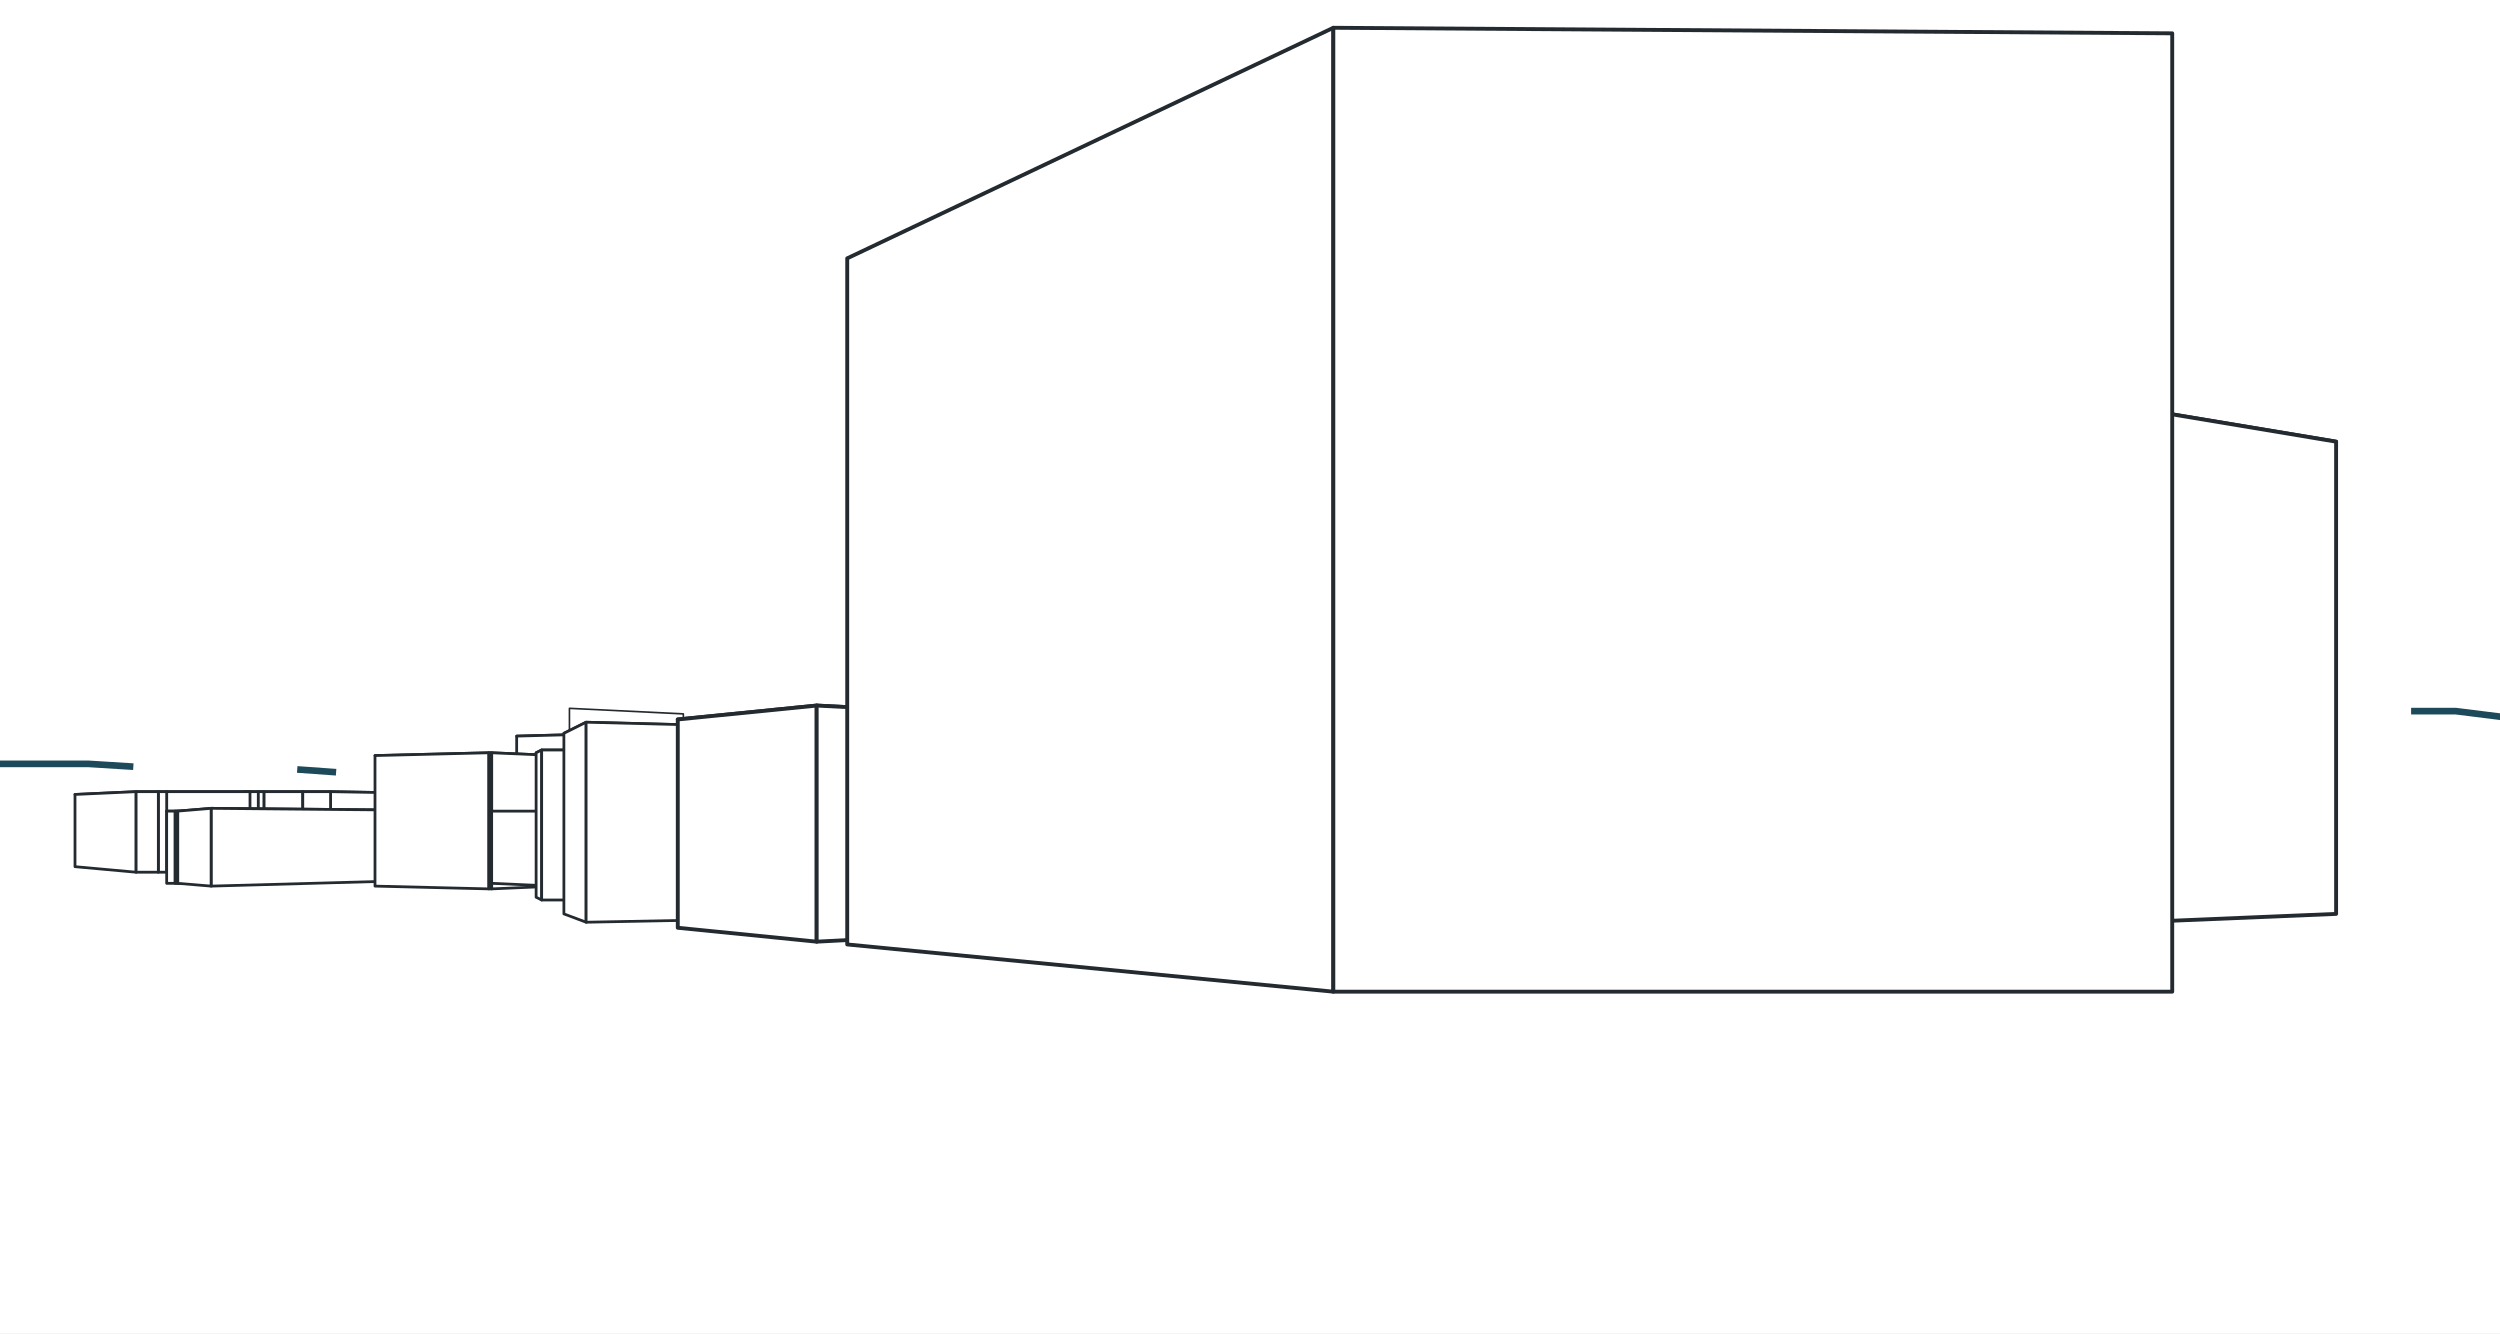
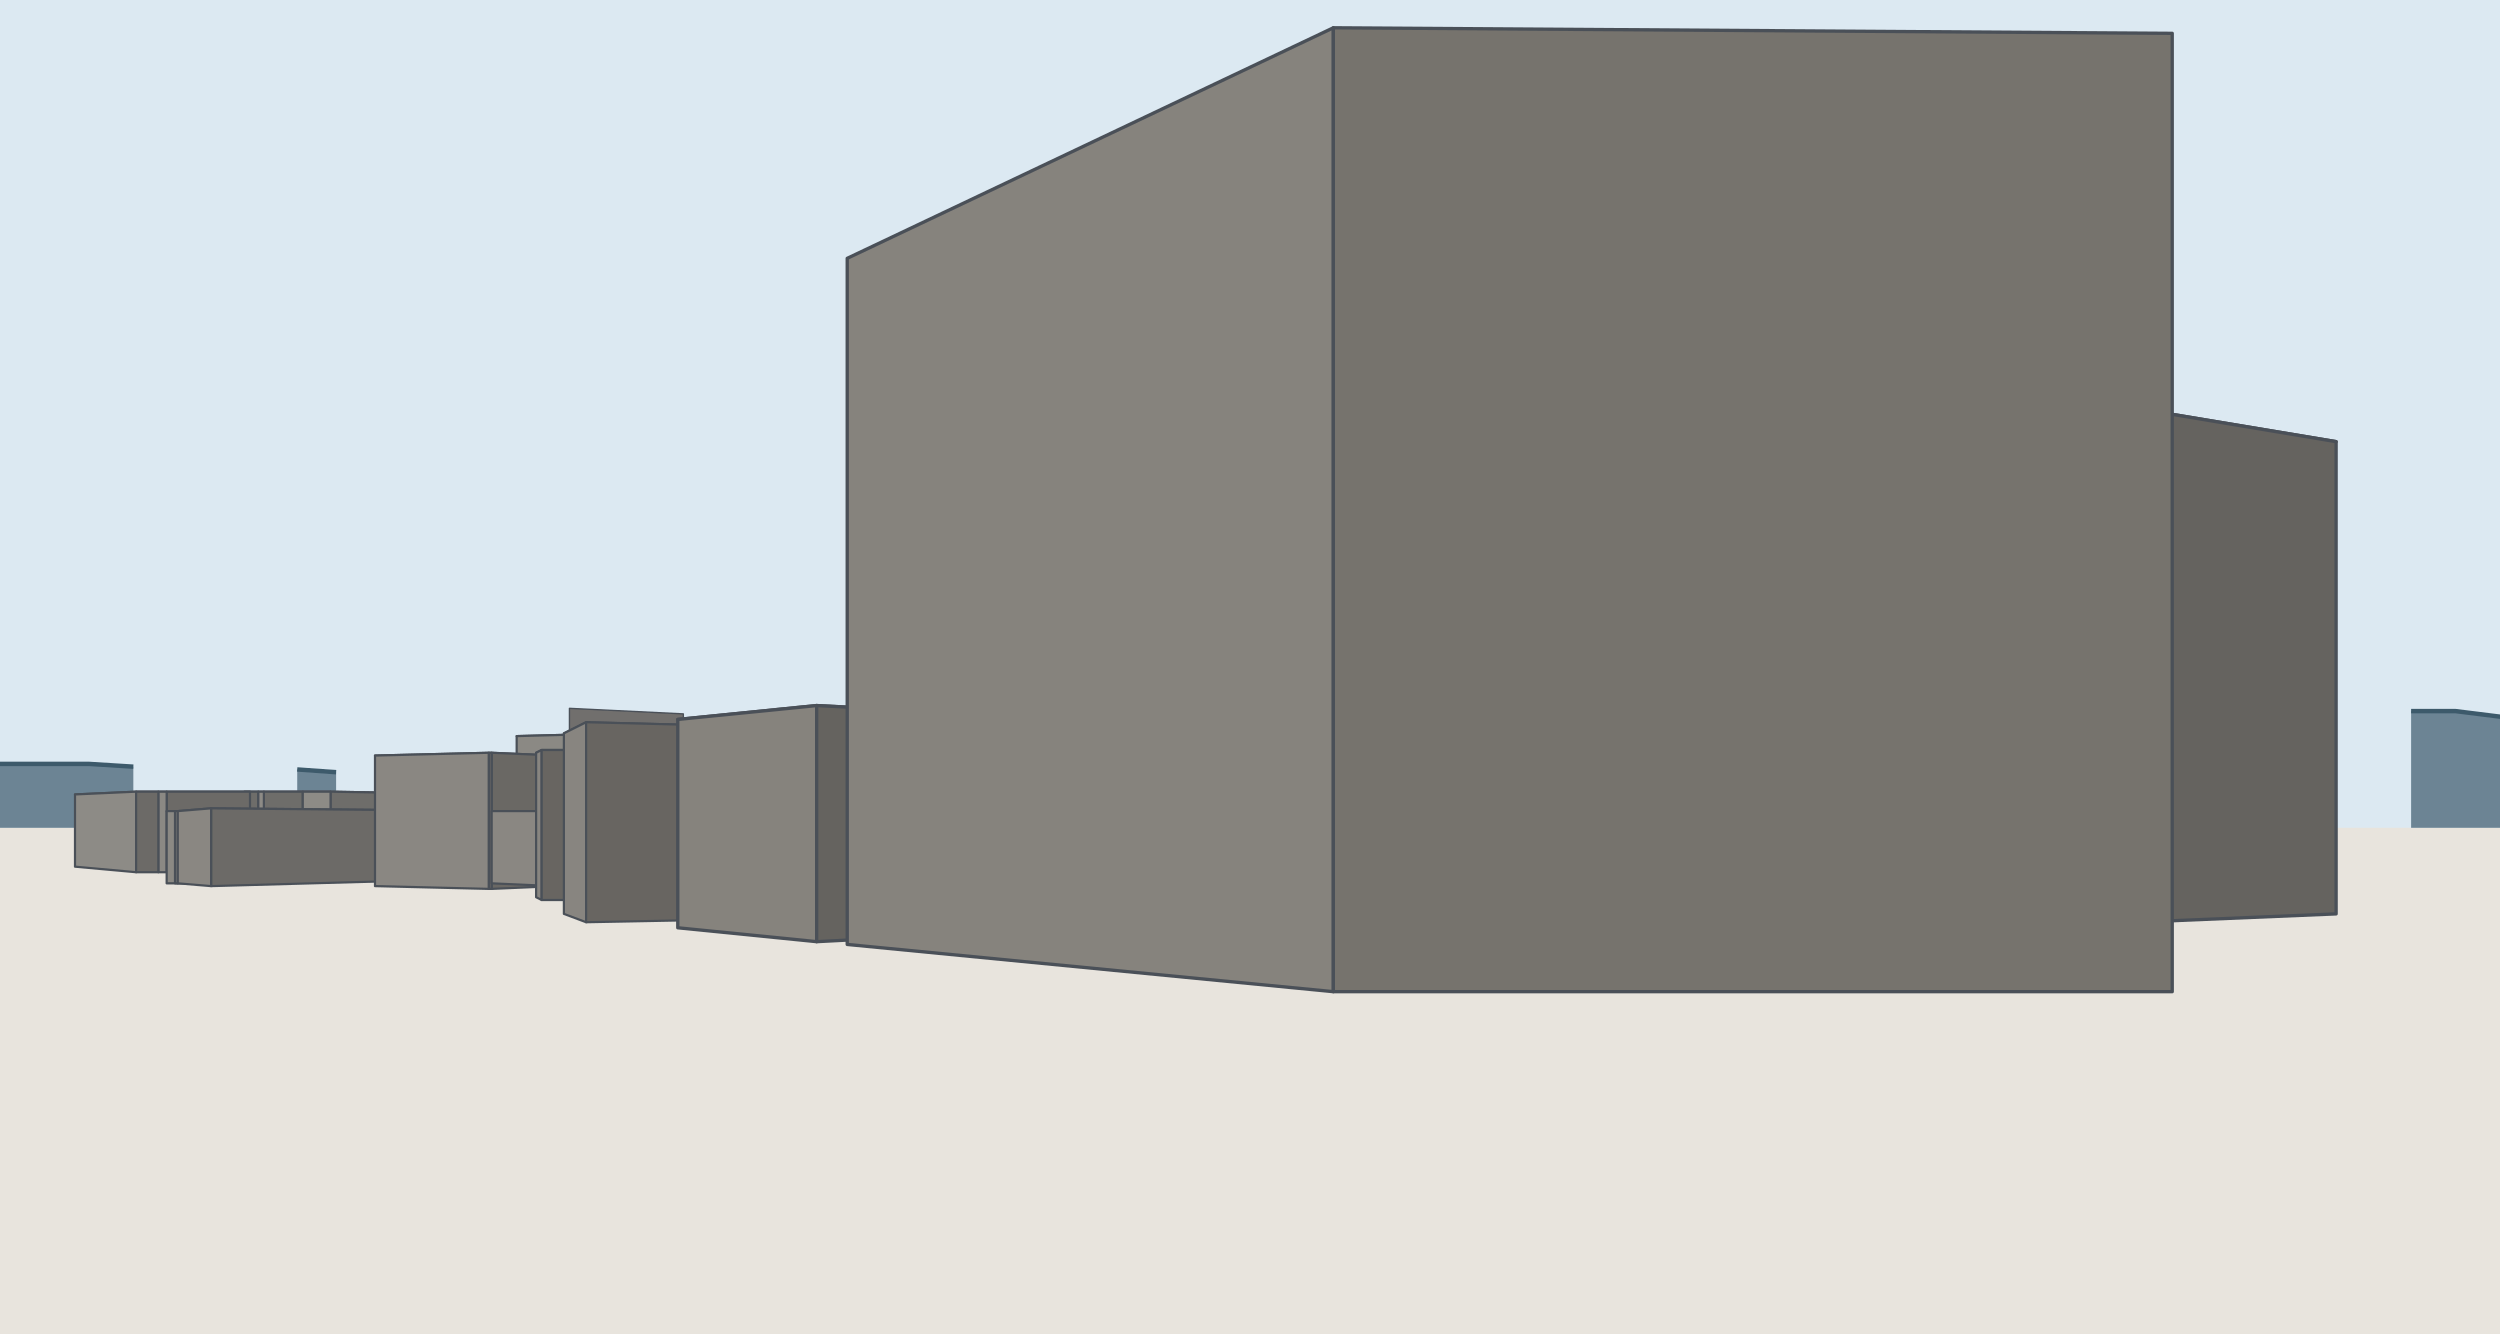
<svg xmlns="http://www.w3.org/2000/svg" viewBox="0 0 900 480">
-   <rect width="900" height="480" fill="#fff" />
-   <polyline points="-70,273 -52,275 -34,274 -17,273 0,275 16,275 32,275 48,276" fill="none" stroke="#1c4a5a" stroke-width="2.4" />
-   <polyline points="107,277 121,278" fill="none" stroke="#1c4a5a" stroke-width="2.4" />
-   <polyline points="261,267 272,262" fill="none" stroke="#1c4a5a" stroke-width="2.4" />
-   <polyline points="296,255 307,256 318,259" fill="none" stroke="#1c4a5a" stroke-width="2.4" />
-   <polyline points="352,265 363,263 374,262" fill="none" stroke="#1c4a5a" stroke-width="2.4" />
-   <polyline points="493,259 504,259 515,256" fill="none" stroke="#1c4a5a" stroke-width="2.4" />
-   <polyline points="628,258 639,258" fill="none" stroke="#1c4a5a" stroke-width="2.4" />
-   <polyline points="675,258 688,259" fill="none" stroke="#1c4a5a" stroke-width="2.4" />
-   <polyline points="822,252 837,255" fill="none" stroke="#1c4a5a" stroke-width="2.4" />
-   <polyline points="868,256 884,256 900,258 917,256 934,254 952,255 970,255" fill="none" stroke="#1c4a5a" stroke-width="2.4" />
-   <g fill="#fff" stroke="#232a30" stroke-linejoin="round" stroke-width=".6">
+   <rect width="900" height="480" fill="#dce9f2" />
+   <rect y="298" width="900" height="480" fill="#e8e4dd" />
+   <polygon points="-70,298 -70,273 -52,275 -34,274 -17,273 0,275 16,275 32,275 48,276 48,298" fill="#6c8494" />
+   <polyline points="-70,273 -52,275 -34,274 -17,273 0,275 16,275 32,275 48,276" fill="none" stroke="#3d5a6b" stroke-width="1.6" />
+   <polygon points="107,298 107,277 121,278 121,298" fill="#6c8494" />
+   <polyline points="107,277 121,278" fill="none" stroke="#3d5a6b" stroke-width="1.6" />
+   <polygon points="261,298 261,267 272,262 272,298" fill="#6c8494" />
+   <polyline points="261,267 272,262" fill="none" stroke="#3d5a6b" stroke-width="1.6" />
+   <polygon points="296,298 296,255 307,256 318,259 318,298" fill="#6c8494" />
+   <polyline points="296,255 307,256 318,259" fill="none" stroke="#3d5a6b" stroke-width="1.6" />
+   <polygon points="352,298 352,265 363,263 374,262 374,298" fill="#6c8494" />
+   <polyline points="352,265 363,263 374,262" fill="none" stroke="#3d5a6b" stroke-width="1.6" />
+   <polygon points="493,298 493,259 504,259 515,256 515,298" fill="#6c8494" />
+   <polyline points="493,259 504,259 515,256" fill="none" stroke="#3d5a6b" stroke-width="1.6" />
+   <polygon points="628,298 628,258 639,258 639,298" fill="#6c8494" />
+   <polyline points="628,258 639,258" fill="none" stroke="#3d5a6b" stroke-width="1.6" />
+   <polygon points="675,298 675,258 688,259 688,298" fill="#6c8494" />
+   <polyline points="675,258 688,259" fill="none" stroke="#3d5a6b" stroke-width="1.6" />
+   <polygon points="822,298 822,252 837,255 837,298" fill="#6c8494" />
+   <polyline points="822,252 837,255" fill="none" stroke="#3d5a6b" stroke-width="1.6" />
+   <polygon points="868,298 868,256 884,256 900,258 917,256 934,254 952,255 970,255 970,298" fill="#6c8494" />
+   <polyline points="868,256 884,256 900,258 917,256 934,254 952,255 970,255" fill="none" stroke="#3d5a6b" stroke-width="1.6" />
+   <g fill="#908f8b" stroke="#4a5058" stroke-linejoin="round" stroke-width="0.5">
    <polygon points="454,305 463,305 463,249 454,252 454,305" />
+   </g>
+   <g fill="#73726f" stroke="#4a5058" stroke-linejoin="round" stroke-width="0.5">
    <polygon points="341,307 346,307 346,276 341,276 341,307" />
    <polygon points="257,307 268,307 268,284 257,283 257,307" />
+   </g>
+   <g fill="#716f6d" stroke="#4a5058" stroke-linejoin="round" stroke-width="0.5">
    <polygon points="347,308 353,307 353,276 347,275 347,308" />
+   </g>
+   <g fill="#8e8d89" stroke="#4a5058" stroke-linejoin="round" stroke-width="0.5">
    <polygon points="449,305 452,305 452,247 449,249 449,305" />
    <polygon points="344,308 347,308 347,275 344,275 344,308" />
    <polygon points="309,308 338,308 338,275 309,275 309,308" />
    <polygon points="256,307 283,308 283,284 256,284 256,307" />
+   </g>
+   <g fill="#716f6d" stroke="#4a5058" stroke-linejoin="round" stroke-width="0.5">
    <polygon points="283,308 298,307 298,284 283,284 283,308" />
    <polygon points="452,305 465,305 465,248 452,247 452,305" />
    <polygon points="338,308 344,308 344,275 338,275 338,308" />
    <polygon points="268,308 270,308 270,284 268,284 268,308" />
    <polygon points="205,308 246,308 246,257 205,255 205,308" />
+   </g>
+   <g fill="#8e8d89" stroke="#4a5058" stroke-linejoin="round" stroke-width="0.5">
    <polygon points="465,305 474,306 474,245 465,248 465,305" />
+   </g>
+   <g fill="#716f6d" stroke="#4a5058" stroke-linejoin="round" stroke-width="0.5">
    <polygon points="265,308 271,308 271,284 265,284 265,308" />
+   </g>
+   <g fill="#adaba4" stroke="#4a5058" stroke-linejoin="round" stroke-width="0.5">
    <polygon points="270,284 248,284 234,284 230,284 212,283 240,283 241,283 245,283 256,283 261,283 269,283 265,284 271,284 268,284 270,284" />
+   </g>
+   <g fill="#716f6d" stroke="#4a5058" stroke-linejoin="round" stroke-width="0.5">
    <polygon points="261,308 269,308 269,283 261,283 261,308" />
+   </g>
+   <g fill="#8e8d89" stroke="#4a5058" stroke-linejoin="round" stroke-width="0.5">
    <polygon points="375,308 378,308 378,283 375,284 375,308" />
    <polygon points="256,308 261,308 261,283 256,283 256,308" />
    <polygon points="212,308 240,308 240,283 212,283 212,308" />
+   </g>
+   <g fill="#716f6d" stroke="#4a5058" stroke-linejoin="round" stroke-width="0.5">
    <polygon points="378,308 397,308 397,283 378,283 378,308" />
    <polygon points="245,308 256,308 256,283 245,283 245,308" />
+   </g>
+   <g fill="#8e8d89" stroke="#4a5058" stroke-linejoin="round" stroke-width="0.5">
    <polygon points="241,308 245,308 245,283 241,283 241,308" />
+   </g>
+   <g fill="#716f6d" stroke="#4a5058" stroke-linejoin="round" stroke-width="0.5">
    <polygon points="240,308 241,308 241,283 240,283 240,308" />
+   </g>
+   <g fill="#8e8d89" stroke="#4a5058" stroke-linejoin="round" stroke-width="0.5">
    <polygon points="458,306 462,306 462,243 458,245 458,306" />
    <polygon points="366,309 370,309 370,281 366,282 366,309" />
+   </g>
+   <g fill="#716f6d" stroke="#4a5058" stroke-linejoin="round" stroke-width="0.5">
    <polygon points="462,306 480,306 480,244 462,243 462,306" />
+   </g>
+   <g fill="#8e8d89" stroke="#4a5058" stroke-linejoin="round" stroke-width="0.5">
    <polygon points="480,306 482,306 482,243 480,244 480,306" />
+   </g>
+   <g fill="#716f6d" stroke="#4a5058" stroke-linejoin="round" stroke-width="0.5">
    <polygon points="370,309 402,309 402,282 370,281 370,309" />
+   </g>
+   <g fill="#8e8d89" stroke="#4a5058" stroke-linejoin="round" stroke-width="0.5">
    <polygon points="370,309 375,309 375,281 370,282 370,309" />
  </g>
-   <g fill="#fff" stroke="#232a30" stroke-linejoin="round" stroke-width="1">
+   <g fill="#716f6d" stroke="#4a5058" stroke-linejoin="round" stroke-width="0.8">
    <polygon points="375,309 407,309 407,282 375,281 375,309" />
+   </g>
+   <g fill="#8e8d89" stroke="#4a5058" stroke-linejoin="round" stroke-width="0.8">
    <polygon points="251,309 263,310 263,297 251,297 251,309" />
+   </g>
+   <g fill="#adaba4" stroke="#4a5058" stroke-linejoin="round" stroke-width="0.8">
    <polygon points="455,252 454,252 463,249 449,249 452,247 465,248 474,245 458,245 462,243 480,244 482,243 473,243 518,229 525,229 549,222 556,222 563,220 593,221 588,223 614,223 498,253 466,252 455,252" />
+   </g>
+   <g fill="#716f6d" stroke="#4a5058" stroke-linejoin="round" stroke-width="0.8">
    <polygon points="263,310 277,309 277,297 263,297 263,310" />
+   </g>
+   <g fill="#8e8d89" stroke="#4a5058" stroke-linejoin="round" stroke-width="0.8">
    <polygon points="375,309 380,309 380,281 375,281 375,309" />
+   </g>
+   <g fill="#6e6d6a" stroke="#4a5058" stroke-linejoin="round" stroke-width="0.8">
    <polygon points="380,309 413,309 413,281 380,281 380,309" />
+   </g>
+   <g fill="#8d8b86" stroke="#4a5058" stroke-linejoin="round" stroke-width="0.8">
    <polygon points="380,309 385,309 385,280 380,280 380,309" />
+   </g>
+   <g fill="#6e6d6a" stroke="#4a5058" stroke-linejoin="round" stroke-width="0.8">
    <polygon points="385,309 419,309 419,280 385,280 385,309" />
+   </g>
+   <g fill="#8d8b86" stroke="#4a5058" stroke-linejoin="round" stroke-width="0.8">
    <polygon points="82,311 86,312 86,286 82,286 82,311" />
+   </g>
+   <g fill="#6e6d6a" stroke="#4a5058" stroke-linejoin="round" stroke-width="0.8">
    <polygon points="99,312 132,311 132,287 99,286 99,312" />
+   </g>
+   <g fill="#8d8b86" stroke="#4a5058" stroke-linejoin="round" stroke-width="0.8">
    <polygon points="245,312 249,312 249,294 245,294 245,312" />
    <polygon points="137,312 142,312 142,286 137,286 137,312" />
    <polygon points="338,310 344,311 344,280 338,281 338,310" />
    <polygon points="473,306 518,308 518,229 473,243 473,306" />
    <polygon points="385,309 391,310 391,280 385,281 385,309" />
    <polygon points="316,311 321,311 321,282 316,283 316,311" />
+   </g>
+   <g fill="#6e6d6a" stroke="#4a5058" stroke-linejoin="round" stroke-width="0.8">
    <polygon points="391,310 425,309 425,280 391,280 391,310" />
+   </g>
+   <g fill="#aca9a3" stroke="#4a5058" stroke-linejoin="round" stroke-width="0.8">
    <polygon points="354,281 338,281 344,280 324,280 331,279 369,280 354,281" />
+   </g>
+   <g fill="#6e6d6a" stroke="#4a5058" stroke-linejoin="round" stroke-width="0.8">
    <polygon points="171,312 176,312 176,286 171,286 171,312" />
    <polygon points="326,311 342,311 342,283 326,282 326,311" />
+   </g>
+   <g fill="#aca9a3" stroke="#4a5058" stroke-linejoin="round" stroke-width="0.8">
    <polygon points="119,287 82,286 86,286 27,286 49,285 57,285 60,285 90,285 88,285 93,285 95,285 109,285 119,285 176,286 171,286 176,286 152,287 137,286 142,286 115,286 99,286 132,287 127,287 120,287 119,287" />
+   </g>
+   <g fill="#6e6d6a" stroke="#4a5058" stroke-linejoin="round" stroke-width="0.8">
    <polygon points="323,311 326,311 326,282 323,282 323,311" />
+   </g>
+   <g fill="#8d8b86" stroke="#4a5058" stroke-linejoin="round" stroke-width="0.8">
    <polygon points="391,310 397,310 397,279 391,280 391,310" />
+   </g>
+   <g fill="#6e6d6a" stroke="#4a5058" stroke-linejoin="round" stroke-width="0.8">
    <polygon points="321,311 323,311 323,282 321,282 321,311" />
    <polygon points="397,310 431,310 431,279 397,279 397,310" />
+   </g>
+   <g fill="#8d8b86" stroke="#4a5058" stroke-linejoin="round" stroke-width="0.8">
    <polygon points="214,313 217,313 217,293 214,293 214,313" />
    <polygon points="324,311 331,312 331,279 324,280 324,311" />
    <polygon points="397,310 402,310 402,278 397,279 397,310" />
+   </g>
+   <g fill="#6e6d6a" stroke="#4a5058" stroke-linejoin="round" stroke-width="0.8">
    <polygon points="402,310 436,310 436,279 402,278 402,310" />
+   </g>
+   <g fill="#8d8b86" stroke="#4a5058" stroke-linejoin="round" stroke-width="0.8">
    <polygon points="291,312 318,312 318,278 291,279 291,312" />
+   </g>
+   <g fill="#6e6d6a" stroke="#4a5058" stroke-linejoin="round" stroke-width="0.8">
    <polygon points="318,312 321,312 321,278 318,278 318,312" />
    <polygon points="331,312 369,311 369,280 331,279 331,312" />
    <polygon points="119,313 176,312 176,286 119,285 119,313" />
+   </g>
+   <g fill="#8d8b86" stroke="#4a5058" stroke-linejoin="round" stroke-width="0.8">
    <polygon points="402,310 409,311 409,278 402,279 402,310" />
    <polygon points="27,312 49,314 49,285 27,286 27,312" />
+   </g>
+   <g fill="#6e6d6a" stroke="#4a5058" stroke-linejoin="round" stroke-width="0.8">
    <polygon points="95,313 109,313 109,285 95,285 95,313" />
    <polygon points="88,313 93,313 93,285 88,285 88,313" />
+   </g>
+   <g fill="#8d8b86" stroke="#4a5058" stroke-linejoin="round" stroke-width="0.8">
    <polygon points="93,313 95,313 95,285 93,285 93,313" />
+   </g>
+   <g fill="#6e6d6a" stroke="#4a5058" stroke-linejoin="round" stroke-width="0.8">
    <polygon points="185,315 306,312 306,294 185,293 185,315" />
+   </g>
+   <g fill="#8d8b86" stroke="#4a5058" stroke-linejoin="round" stroke-width="0.8">
    <polygon points="109,313 119,313 119,285 109,285 109,313" />
    <polygon points="342,311 346,311 346,296 342,296 342,311" />
+   </g>
+   <g fill="#6e6d6a" stroke="#4a5058" stroke-linejoin="round" stroke-width="0.8">
    <polygon points="409,311 443,310 443,279 409,278 409,311" />
+   </g>
+   <g fill="#8d8b86" stroke="#4a5058" stroke-linejoin="round" stroke-width="0.8">
    <polygon points="278,313 312,313 312,266 278,267 278,313" />
+   </g>
+   <g fill="#6e6d6a" stroke="#4a5058" stroke-linejoin="round" stroke-width="0.8">
    <polygon points="346,311 373,311 373,296 346,296 346,311" />
    <polygon points="312,313 324,313 324,267 312,266 312,313" />
+   </g>
+   <g fill="#8d8b86" stroke="#4a5058" stroke-linejoin="round" stroke-width="0.8">
    <polygon points="409,310 415,311 415,276 409,277 409,310" />
+   </g>
+   <g fill="#6c6a67" stroke="#4a5058" stroke-linejoin="round" stroke-width="0.8">
    <polygon points="60,314 90,313 90,285 60,285 60,314" />
+   </g>
+   <g fill="#aba8a1" stroke="#4a5058" stroke-linejoin="round" stroke-width="0.8">
    <polygon points="312,267 278,268 260,267 294,266 312,267" />
+   </g>
+   <g fill="#6c6a67" stroke="#4a5058" stroke-linejoin="round" stroke-width="0.8">
    <polygon points="415,311 450,310 450,277 415,276 415,311" />
+   </g>
+   <g fill="#8b8984" stroke="#4a5058" stroke-linejoin="round" stroke-width="0.8">
    <polygon points="57,314 60,314 60,285 57,285 57,314" />
    <polygon points="338,311 341,311 341,277 338,278 338,311" />
+   </g>
+   <g fill="#6c6a67" stroke="#4a5058" stroke-linejoin="round" stroke-width="0.8">
    <polygon points="49,314 57,314 57,285 49,285 49,314" />
+   </g>
+   <g fill="#aba8a1" stroke="#4a5058" stroke-linejoin="round" stroke-width="0.8">
    <polygon points="450,277 415,277 424,276 460,276 450,277" />
+   </g>
+   <g fill="#6c6a67" stroke="#4a5058" stroke-linejoin="round" stroke-width="0.8">
    <polygon points="341,311 376,311 376,278 341,277 341,311" />
+   </g>
+   <g fill="#8b8984" stroke="#4a5058" stroke-linejoin="round" stroke-width="0.8">
    <polygon points="260,313 294,314 294,266 260,267 260,313" />
+   </g>
+   <g fill="#6c6a67" stroke="#4a5058" stroke-linejoin="round" stroke-width="0.8">
    <polygon points="294,314 312,313 312,267 294,266 294,314" />
    <polygon points="518,308 525,308 525,229 518,229 518,308" />
+   </g>
+   <g fill="#aba8a1" stroke="#4a5058" stroke-linejoin="round" stroke-width="0.8">
    <polygon points="376,271 341,271 346,270 383,271 376,271" />
+   </g>
+   <g fill="#8b8984" stroke="#4a5058" stroke-linejoin="round" stroke-width="0.8">
    <polygon points="415,311 424,311 424,276 415,277 415,311" />
+   </g>
+   <g fill="#6c6a67" stroke="#4a5058" stroke-linejoin="round" stroke-width="0.8">
    <polygon points="293,312 331,312 331,278 293,277 293,312" />
+   </g>
+   <g fill="#8b8984" stroke="#4a5058" stroke-linejoin="round" stroke-width="0.8">
    <polygon points="341,311 346,312 346,270 341,271 341,311" />
+   </g>
+   <g fill="#6c6a67" stroke="#4a5058" stroke-linejoin="round" stroke-width="0.8">
    <polygon points="424,311 460,311 460,276 424,276 424,311" />
    <polygon points="346,312 383,311 383,271 346,270 346,312" />
+   </g>
+   <g fill="#8b8984" stroke="#4a5058" stroke-linejoin="round" stroke-width="0.8">
    <polygon points="293,312 298,312 298,277 293,277 293,312" />
    <polygon points="152,315 184,315 184,293 152,293 152,315" />
    <polygon points="525,308 549,309 549,222 525,229 525,308" />
+   </g>
+   <g fill="#6c6a67" stroke="#4a5058" stroke-linejoin="round" stroke-width="0.8">
    <polygon points="298,312 336,312 336,277 298,277 298,312" />
+   </g>
+   <g fill="#aba8a1" stroke="#4a5058" stroke-linejoin="round" stroke-width="0.8">
    <polygon points="383,278 346,277 351,277 390,277 383,278" />
    <polygon points="460,274 425,273 434,272 460,272 461,273 467,273 466,273 460,274" />
+   </g>
+   <g fill="#6c6a67" stroke="#4a5058" stroke-linejoin="round" stroke-width="0.8">
    <polygon points="269,315 294,314 294,279 269,278 269,315" />
+   </g>
+   <g fill="#8b8984" stroke="#4a5058" stroke-linejoin="round" stroke-width="0.8">
    <polygon points="234,314 269,315 269,278 234,278 234,314" />
    <polygon points="425,312 434,312 434,272 425,273 425,312" />
+   </g>
+   <g fill="#7c7a75" stroke="#4a5058" stroke-linejoin="round" stroke-width="0.8">
    <polygon points="184,315 185,315 185,293 184,293 184,315" />
+   </g>
+   <g fill="#8b8984" stroke="#4a5058" stroke-linejoin="round" stroke-width="0.8">
    <polygon points="346,312 351,312 351,277 346,277 346,312" />
+   </g>
+   <g fill="#7c7a75" stroke="#4a5058" stroke-linejoin="round" stroke-width="0.8">
    <polygon points="461,312 467,312 467,273 461,273 461,312" />
+   </g>
+   <g fill="#6c6a67" stroke="#4a5058" stroke-linejoin="round" stroke-width="0.8">
    <polygon points="460,312 461,312 461,273 460,272 460,312" />
+   </g>
+   <g fill="#aba8a1" stroke="#4a5058" stroke-linejoin="round" stroke-width="0.8">
    <polygon points="336,273 298,272 293,272 295,271 312,272 315,271 323,271 345,272 336,273" />
+   </g>
+   <g fill="#6c6a67" stroke="#4a5058" stroke-linejoin="round" stroke-width="0.8">
    <polygon points="351,312 390,312 390,277 351,277 351,312" />
+   </g>
+   <g fill="#8b8984" stroke="#4a5058" stroke-linejoin="round" stroke-width="0.8">
    <polygon points="293,312 295,313 295,271 293,272 293,312" />
+   </g>
+   <g fill="#6c6a67" stroke="#4a5058" stroke-linejoin="round" stroke-width="0.8">
    <polygon points="434,312 460,312 460,272 434,272 434,312" />
    <polygon points="323,313 345,313 345,272 323,271 323,313" />
+   </g>
+   <g fill="#8b8984" stroke="#4a5058" stroke-linejoin="round" stroke-width="0.8">
    <polygon points="105,316 108,316 108,292 105,292 105,316" />
+   </g>
+   <g fill="#6c6a67" stroke="#4a5058" stroke-linejoin="round" stroke-width="0.8">
    <polygon points="295,313 312,313 312,272 295,271 295,313" />
+   </g>
+   <g fill="#8b8984" stroke="#4a5058" stroke-linejoin="round" stroke-width="0.8">
    <polygon points="312,313 315,313 315,271 312,272 312,313" />
+   </g>
+   <g fill="#6c6a67" stroke="#4a5058" stroke-linejoin="round" stroke-width="0.8">
    <polygon points="588,309 614,309 614,223 588,223 588,309" />
    <polygon points="315,313 323,313 323,271 315,271 315,313" />
    <polygon points="549,309 556,309 556,222 549,222 549,309" />
    <polygon points="242,316 269,315 269,277 242,276 242,316" />
+   </g>
+   <g fill="#8b8984" stroke="#4a5058" stroke-linejoin="round" stroke-width="0.8">
    <polygon points="207,316 242,316 242,276 207,277 207,316" />
    <polygon points="556,309 563,309 563,220 556,222 556,309" />
+   </g>
+   <g fill="#aba8a1" stroke="#4a5058" stroke-linejoin="round" stroke-width="0.8">
    <polygon points="152,293 148,293 105,292 108,292 97,292 90,292 68,292 75,292 60,292 66,292 63,292 64,292 76,291 184,292 152,293" />
+   </g>
+   <g fill="#6c6a67" stroke="#4a5058" stroke-linejoin="round" stroke-width="0.8">
    <polygon points="563,309 593,309 593,221 563,220 563,309" />
+   </g>
+   <g fill="#aba8a1" stroke="#4a5058" stroke-linejoin="round" stroke-width="0.8">
    <polygon points="345,262 324,261 332,258 357,259 345,262" />
    <polygon points="315,262 295,262 305,259 330,259 323,262 315,262" />
+   </g>
+   <g fill="#8b8984" stroke="#4a5058" stroke-linejoin="round" stroke-width="0.8">
    <polygon points="324,314 332,316 332,258 324,261 324,314" />
+   </g>
+   <g fill="#6c6a67" stroke="#4a5058" stroke-linejoin="round" stroke-width="0.8">
    <polygon points="238,317 241,316 241,266 238,265 238,317" />
+   </g>
+   <g fill="#8b8984" stroke="#4a5058" stroke-linejoin="round" stroke-width="0.8">
    <polygon points="520,305 524,305 524,287 520,287 520,305" />
+   </g>
+   <g fill="#aba8a1" stroke="#4a5058" stroke-linejoin="round" stroke-width="0.8">
    <polygon points="280,277 246,277 250,276 274,276 286,276 280,277" />
+   </g>
+   <g fill="#7c7a75" stroke="#4a5058" stroke-linejoin="round" stroke-width="0.8">
    <polygon points="68,317 75,317 75,292 68,292 68,317" />
+   </g>
+   <g fill="#aba8a1" stroke="#4a5058" stroke-linejoin="round" stroke-width="0.8">
    <polygon points="241,266 207,267 186,265 224,264 229,264 242,265 238,265 242,265 238,265 241,266" />
+   </g>
+   <g fill="#8b8984" stroke="#4a5058" stroke-linejoin="round" stroke-width="0.8">
    <polygon points="295,314 305,316 305,259 295,262 295,314" />
+   </g>
+   <g fill="#6c6a67" stroke="#4a5058" stroke-linejoin="round" stroke-width="0.8">
    <polygon points="238,317 242,317 242,265 238,265 238,317" />
    <polygon points="524,305 553,305 553,287 524,287 524,305" />
+   </g>
+   <g fill="#8b8984" stroke="#4a5058" stroke-linejoin="round" stroke-width="0.8">
    <polygon points="246,314 250,315 250,276 246,277 246,314" />
    <polygon points="186,317 224,317 224,264 186,265 186,317" />
    <polygon points="554,305 562,305 562,209 554,212 554,305" />
+   </g>
+   <g fill="#6c6a67" stroke="#4a5058" stroke-linejoin="round" stroke-width="0.8">
    <polygon points="76,319 184,316 184,292 76,291 76,319" />
    <polygon points="274,315 286,315 286,276 274,276 274,315" />
    <polygon points="229,317 242,317 242,265 229,264 229,317" />
+   </g>
+   <g fill="#8b8984" stroke="#4a5058" stroke-linejoin="round" stroke-width="0.8">
    <polygon points="421,315 425,315 425,260 421,260 421,315" />
    <polygon points="60,318 66,318 66,292 60,292 60,318" />
+   </g>
+   <g fill="#6c6a67" stroke="#4a5058" stroke-linejoin="round" stroke-width="0.8">
    <polygon points="223,318 224,318 224,273 223,273 223,318" />
+   </g>
+   <g fill="#8b8984" stroke="#4a5058" stroke-linejoin="round" stroke-width="0.8">
    <polygon points="224,317 229,317 229,264 224,264 224,317" />
+   </g>
+   <g fill="#6c6a67" stroke="#4a5058" stroke-linejoin="round" stroke-width="0.8">
    <polygon points="250,315 274,315 274,276 250,276 250,315" />
    <polygon points="332,316 357,315 357,259 332,258 332,316" />
+   </g>
+   <g fill="#aba8a1" stroke="#4a5058" stroke-linejoin="round" stroke-width="0.8">
    <polygon points="456,274 433,274 458,271 484,271 456,274" />
+   </g>
+   <g fill="#8b8984" stroke="#4a5058" stroke-linejoin="round" stroke-width="0.8">
    <polygon points="63,318 64,318 64,292 63,292 63,318" />
+   </g>
+   <g fill="#aba8a1" stroke="#4a5058" stroke-linejoin="round" stroke-width="0.8">
    <polygon points="186,274 184,274 135,272 176,271 177,271 223,273 224,273 186,274" />
+   </g>
+   <g fill="#6c6a67" stroke="#4a5058" stroke-linejoin="round" stroke-width="0.8">
    <polygon points="305,316 330,315 330,259 305,259 305,316" />
+   </g>
+   <g fill="#8a8782" stroke="#4a5058" stroke-linejoin="round" stroke-width="0.8">
    <polygon points="433,314 458,316 458,271 433,274 433,314" />
    <polygon points="543,305 551,305 551,205 543,209 543,305" />
    <polygon points="64,318 76,319 76,291 64,292 64,318" />
    <polygon points="246,316 251,317 251,275 246,276 246,316" />
    <polygon points="407,315 421,316 421,257 407,259 407,315" />
+   </g>
+   <g fill="#6a6864" stroke="#4a5058" stroke-linejoin="round" stroke-width="0.8">
    <polygon points="177,320 223,318 223,273 177,271 177,320" />
+   </g>
+   <g fill="#8a8782" stroke="#4a5058" stroke-linejoin="round" stroke-width="0.8">
    <polygon points="347,316 350,317 350,279 347,279 347,316" />
    <polygon points="545,305 551,305 551,203 545,205 545,305" />
    <polygon points="135,319 176,320 176,271 135,272 135,319" />
+   </g>
+   <g fill="#aaa7a0" stroke="#4a5058" stroke-linejoin="round" stroke-width="0.8">
    <polygon points="356,279 347,279 350,279 365,277 392,277 372,280 356,279" />
+   </g>
+   <g fill="#6a6864" stroke="#4a5058" stroke-linejoin="round" stroke-width="0.8">
    <polygon points="551,305 564,305 564,203 551,203 551,305" />
+   </g>
+   <g fill="#8a8782" stroke="#4a5058" stroke-linejoin="round" stroke-width="0.8">
    <polygon points="312,317 315,318 315,278 312,278 312,317" />
+   </g>
+   <g fill="#6a6864" stroke="#4a5058" stroke-linejoin="round" stroke-width="0.8">
    <polygon points="251,317 279,317 279,275 251,275 251,317" />
    <polygon points="458,316 484,315 484,271 458,271 458,316" />
    <polygon points="176,320 177,320 177,271 176,271 176,320" />
+   </g>
+   <g fill="#8a8782" stroke="#4a5058" stroke-linejoin="round" stroke-width="0.8">
    <polygon points="421,316 428,317 428,256 421,257 421,316" />
+   </g>
+   <g fill="#aaa7a0" stroke="#4a5058" stroke-linejoin="round" stroke-width="0.8">
    <polygon points="421,292 391,292 407,292 510,292 495,292 484,292 458,292 428,292 421,292" />
+   </g>
+   <g fill="#6a6864" stroke="#4a5058" stroke-linejoin="round" stroke-width="0.8">
    <polygon points="428,317 458,316 458,257 428,256 428,317" />
+   </g>
+   <g fill="#aaa7a0" stroke="#4a5058" stroke-linejoin="round" stroke-width="0.8">
    <polygon points="323,278 312,278 315,278 299,278 312,276 339,276 326,278 323,278" />
+   </g>
+   <g fill="#8a8782" stroke="#4a5058" stroke-linejoin="round" stroke-width="0.8">
    <polygon points="350,317 365,319 365,277 350,279 350,317" />
+   </g>
+   <g fill="#aaa7a0" stroke="#4a5058" stroke-linejoin="round" stroke-width="0.8">
    <polygon points="350,275 326,275 339,272 365,273 350,275" />
+   </g>
+   <g fill="#8a8782" stroke="#4a5058" stroke-linejoin="round" stroke-width="0.8">
    <polygon points="177,318 222,320 222,292 177,292 177,318" />
    <polygon points="326,317 339,319 339,272 326,275 326,317" />
    <polygon points="391,317 407,318 407,292 391,292 391,317" />
+   </g>
+   <g fill="#6a6864" stroke="#4a5058" stroke-linejoin="round" stroke-width="0.8">
    <polygon points="222,320 249,319 249,292 222,292 222,320" />
+   </g>
+   <g fill="#8a8782" stroke="#4a5058" stroke-linejoin="round" stroke-width="0.8">
    <polygon points="299,318 312,320 312,276 299,278 299,318" />
+   </g>
+   <g fill="#aaa7a0" stroke="#4a5058" stroke-linejoin="round" stroke-width="0.8">
    <polygon points="624,214 554,212 562,209 543,209 551,205 545,205 551,203 564,203 652,170 667,170 675,168 713,169 700,174 762,177 624,214" />
+   </g>
+   <g fill="#6a6864" stroke="#4a5058" stroke-linejoin="round" stroke-width="0.8">
    <polygon points="407,318 510,317 510,292 407,292 407,318" />
    <polygon points="365,319 392,318 392,277 365,277 365,319" />
    <polygon points="339,319 365,319 365,273 339,272 339,319" />
+   </g>
+   <g fill="#aaa7a0" stroke="#4a5058" stroke-linejoin="round" stroke-width="0.8">
    <polygon points="299,278 283,277 278,277 290,274 309,274 305,276 312,276 299,278" />
+   </g>
+   <g fill="#8a8782" stroke="#4a5058" stroke-linejoin="round" stroke-width="0.8">
    <polygon points="252,320 254,321 254,277 252,277 252,320" />
    <polygon points="278,319 290,322 290,274 278,277 278,319" />
    <polygon points="564,305 652,308 652,170 564,203 564,305" />
+   </g>
+   <g fill="#6a6864" stroke="#4a5058" stroke-linejoin="round" stroke-width="0.8">
    <polygon points="312,320 339,320 339,276 312,276 312,320" />
    <polygon points="305,320 312,320 312,276 305,276 305,320" />
+   </g>
+   <g fill="#aaa7a0" stroke="#4a5058" stroke-linejoin="round" stroke-width="0.8">
    <polygon points="290,275 278,278 252,277 254,277 262,275 290,275" />
+   </g>
+   <g fill="#8a8782" stroke="#4a5058" stroke-linejoin="round" stroke-width="0.8">
    <polygon points="409,317 434,320 434,287 409,288 409,317" />
    <polygon points="254,321 262,323 262,275 254,277 254,321" />
+   </g>
+   <g fill="#aaa7a0" stroke="#4a5058" stroke-linejoin="round" stroke-width="0.8">
    <polygon points="254,273 223,272 226,270 262,270 254,273" />
+   </g>
+   <g fill="#8a8782" stroke="#4a5058" stroke-linejoin="round" stroke-width="0.8">
    <polygon points="223,321 226,323 226,270 223,272 223,321" />
+   </g>
+   <g fill="#aaa7a0" stroke="#4a5058" stroke-linejoin="round" stroke-width="0.8">
    <polygon points="223,273 197,272 194,272 193,271 195,270 226,270 223,273" />
+   </g>
+   <g fill="#6a6864" stroke="#4a5058" stroke-linejoin="round" stroke-width="0.8">
    <polygon points="434,320 538,318 538,287 434,287 434,320" />
    <polygon points="290,322 309,322 309,274 290,274 290,322" />
+   </g>
+   <g fill="#686561" stroke="#4a5058" stroke-linejoin="round" stroke-width="0.8">
    <polygon points="262,323 290,322 290,275 262,275 262,323" />
+   </g>
+   <g fill="#888580" stroke="#4a5058" stroke-linejoin="round" stroke-width="0.8">
    <polygon points="193,323 195,324 195,270 193,271 193,323" />
+   </g>
+   <g fill="#686561" stroke="#4a5058" stroke-linejoin="round" stroke-width="0.8">
    <polygon points="226,323 262,323 262,270 226,270 226,323" />
    <polygon points="195,324 226,324 226,270 195,270 195,324" />
    <polygon points="700,308 762,308 762,177 700,174 700,308" />
    <polygon points="652,308 667,308 667,170 652,170 652,308" />
+   </g>
+   <g fill="#888580" stroke="#4a5058" stroke-linejoin="round" stroke-width="0.8">
    <polygon points="667,308 675,308 675,168 667,170 667,308" />
+   </g>
+   <g fill="#686561" stroke="#4a5058" stroke-linejoin="round" stroke-width="0.8">
    <polygon points="675,308 713,308 713,169 675,168 675,308" />
+   </g>
+   <g fill="#888580" stroke="#4a5058" stroke-linejoin="round" stroke-width="0.8">
    <polygon points="716,310 721,311 721,251 716,252 716,310" />
+   </g>
+   <g fill="#a9a69e" stroke="#4a5058" stroke-linejoin="round" stroke-width="0.8">
    <polygon points="721,251 663,250 719,242 802,244 778,247 802,247 790,252 773,253 716,252 721,251" />
    <polygon points="345,268 203,264 211,260 368,264 345,268" />
+   </g>
+   <g fill="#888580" stroke="#4a5058" stroke-linejoin="round" stroke-width="0.8">
    <polygon points="663,311 719,313 719,242 663,250 663,311" />
+   </g>
+   <g fill="#686561" stroke="#4a5058" stroke-linejoin="round" stroke-width="0.8">
    <polygon points="778,312 802,312 802,247 778,247 778,312" />
+   </g>
+   <g fill="#888580" stroke="#4a5058" stroke-linejoin="round" stroke-width="0.8">
    <polygon points="203,329 211,332 211,260 203,264 203,329" />
+   </g>
+   <g fill="#686561" stroke="#4a5058" stroke-linejoin="round" stroke-width="0.8">
    <polygon points="211,332 368,329 368,264 211,260 211,332" />
  </g>
-   <g fill="#fff" stroke="#232a30" stroke-linejoin="round" stroke-width="1.4">
+   <g fill="#686561" stroke="#4a5058" stroke-linejoin="round" stroke-width="1.2">
    <polygon points="719,313 802,313 802,244 719,242 719,313" />
+   </g>
+   <g fill="#888580" stroke="#4a5058" stroke-linejoin="round" stroke-width="1.2">
    <polygon points="405,327 454,334 454,123 405,154 405,327" />
+   </g>
+   <g fill="#a8a49c" stroke="#4a5058" stroke-linejoin="round" stroke-width="1.2">
    <polygon points="336,263 244,259 294,254 390,259 336,263" />
+   </g>
+   <g fill="#86837d" stroke="#4a5058" stroke-linejoin="round" stroke-width="1.2">
    <polygon points="440,334 453,336 453,112 440,121 440,334" />
    <polygon points="244,334 294,339 294,254 244,259 244,334" />
+   </g>
+   <g fill="#a8a49c" stroke="#4a5058" stroke-linejoin="round" stroke-width="1.2">
    <polygon points="593,192 563,190 745,143 841,159 668,194 611,188 593,192" />
+   </g>
+   <g fill="#65635f" stroke="#4a5058" stroke-linejoin="round" stroke-width="1.2">
    <polygon points="294,339 390,334 390,259 294,254 294,339" />
+   </g>
+   <g fill="#86837d" stroke="#4a5058" stroke-linejoin="round" stroke-width="1.2">
    <polygon points="563,322 745,333 745,143 563,190 563,322" />
    <polygon points="305,340 480,357 480,10 305,93 305,340" />
+   </g>
+   <g fill="#65635f" stroke="#4a5058" stroke-linejoin="round" stroke-width="1.2">
    <polygon points="745,333 841,329 841,159 745,143 745,333" />
+   </g>
+   <g fill="#76736d" stroke="#4a5058" stroke-linejoin="round" stroke-width="1.2">
    <polygon points="480,357 782,357 782,12 480,10 480,357" />
  </g>
</svg>
